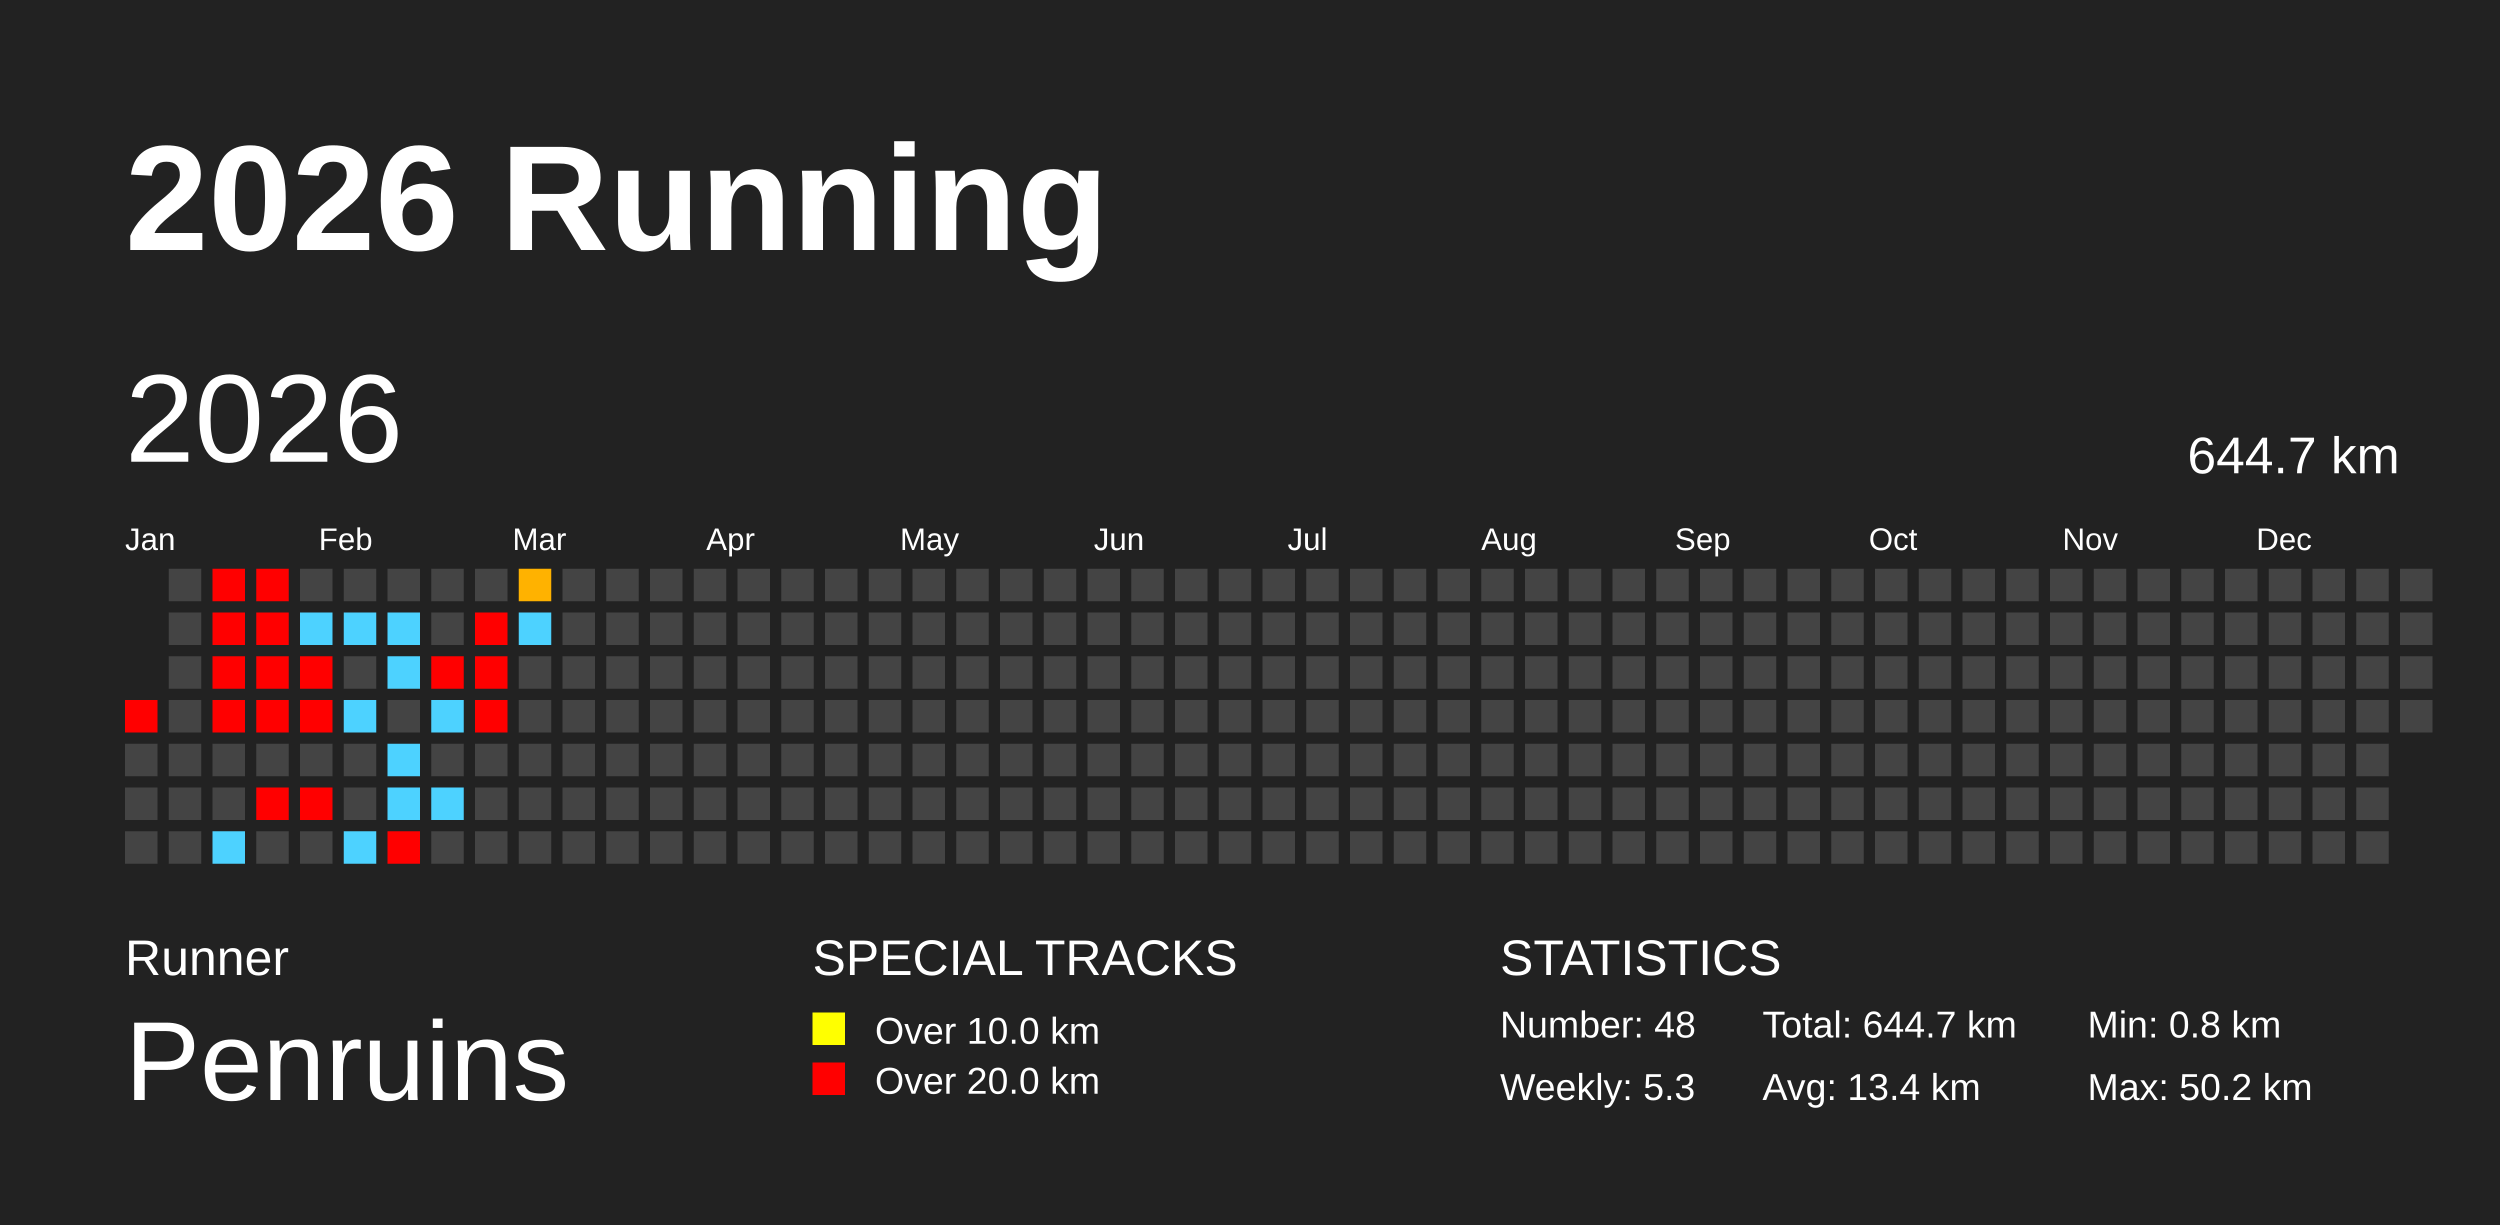
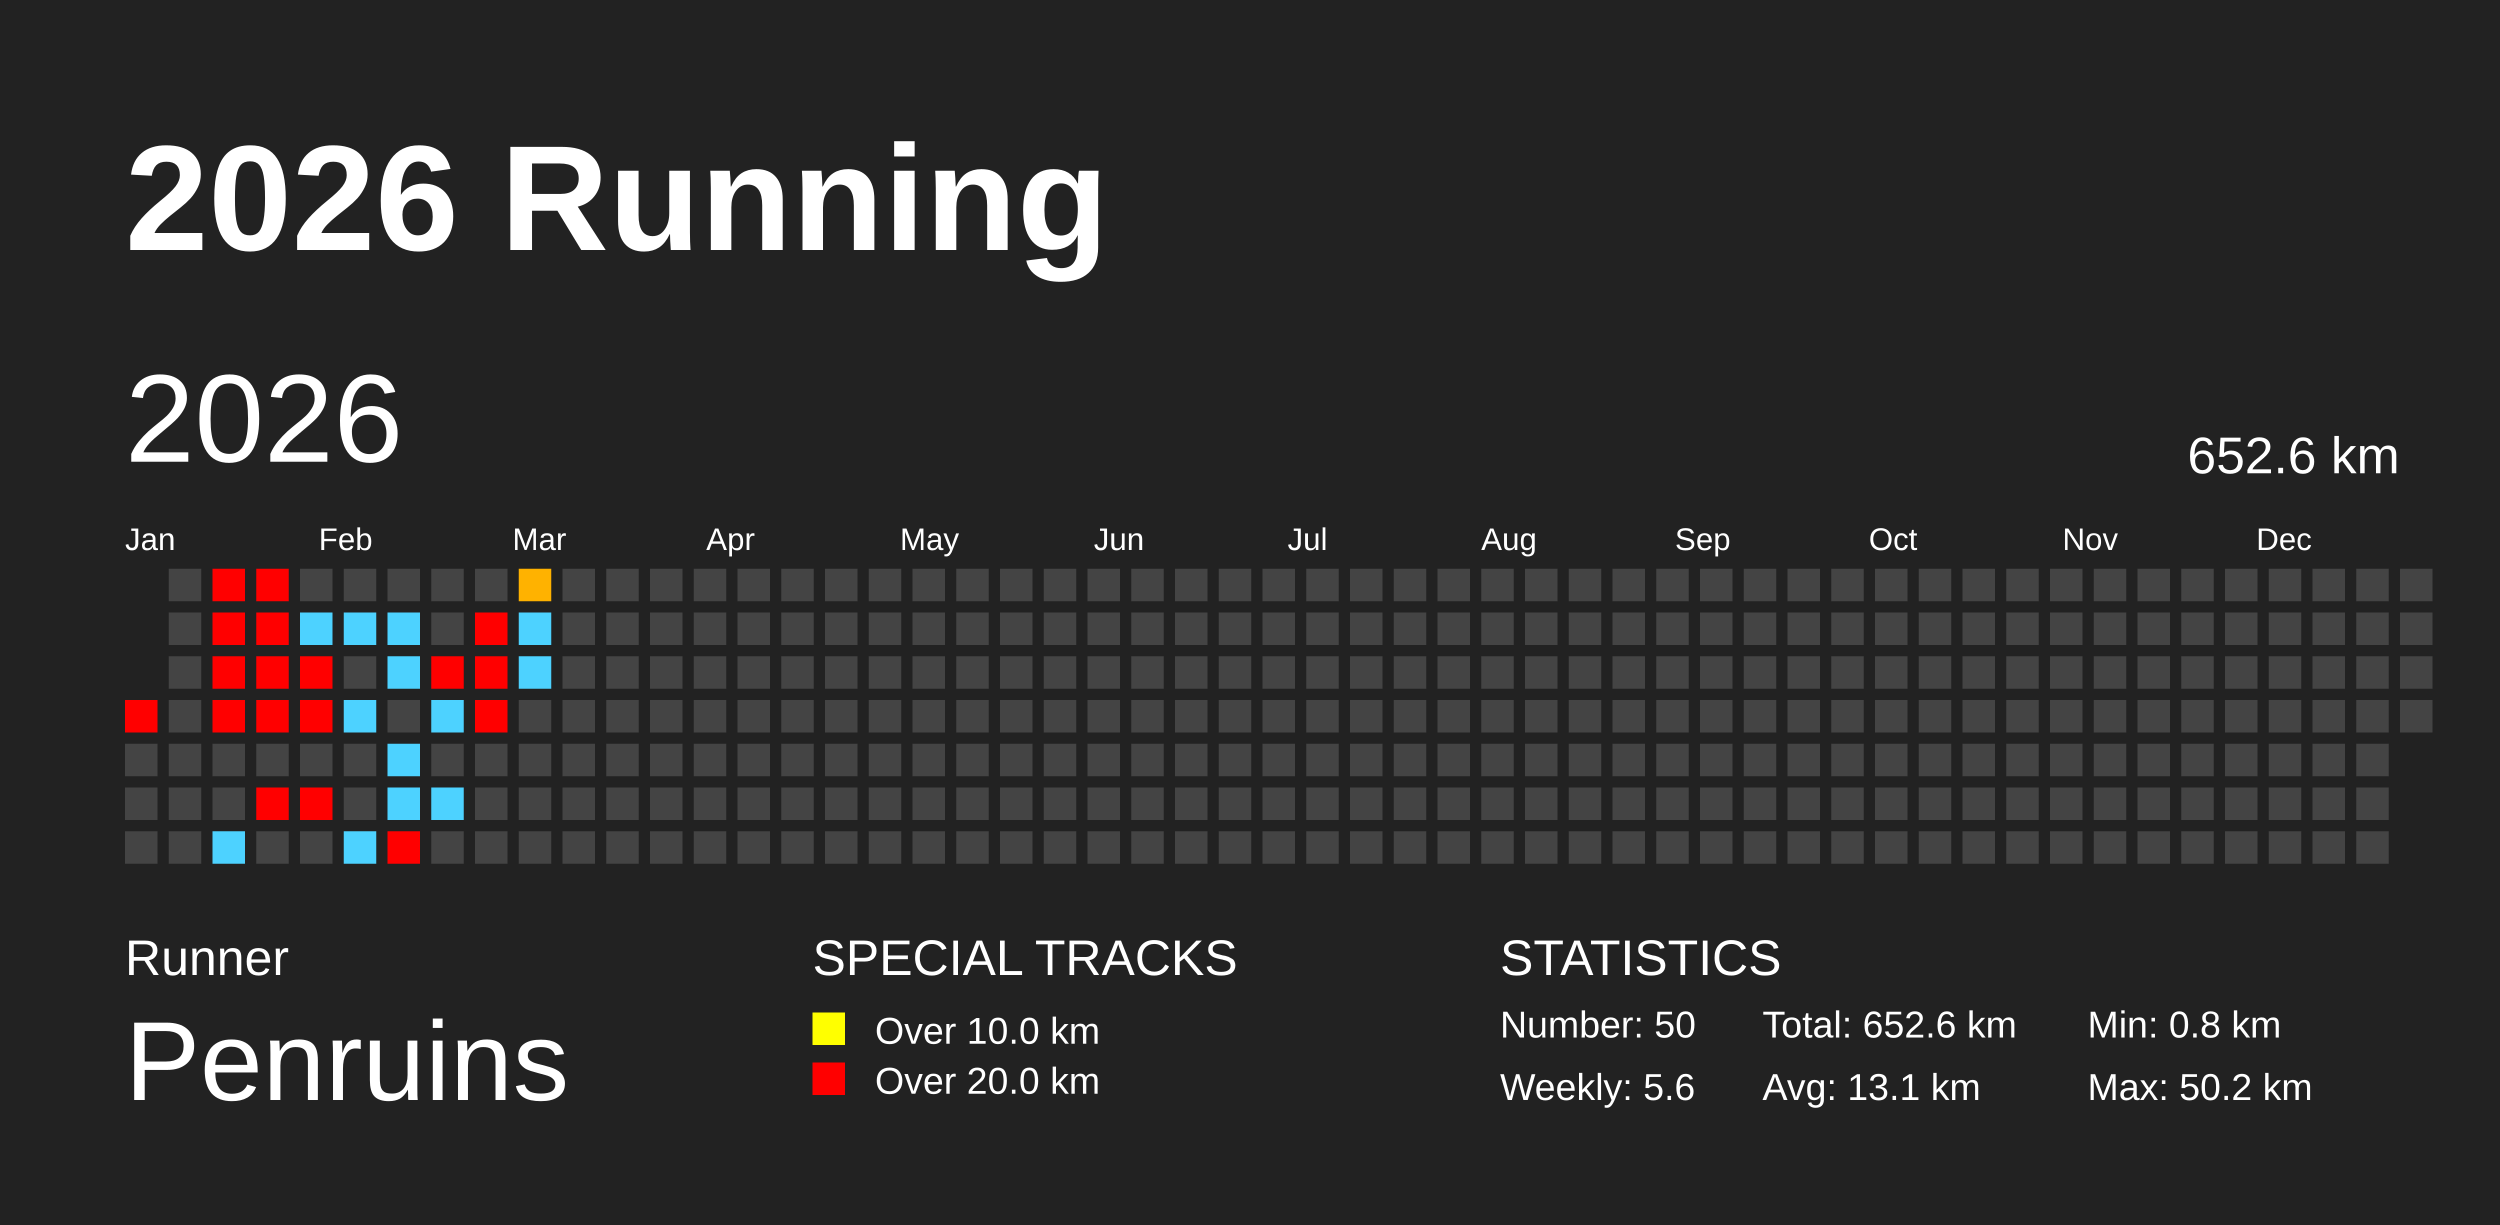
<svg xmlns="http://www.w3.org/2000/svg" baseProfile="full" height="98mm" version="1.1" viewBox="0,0,200,98" width="200mm">
  <defs />
  <rect fill="#222222" height="98" width="200" x="0" y="0" />
  <text fill="#FFFFFF" style="font-size:12px; font-family:Arial; font-weight:bold;" x="10" y="20">2026 Running</text>
  <text fill="#FFFFFF" style="font-size:4px; font-family:Arial" x="10" y="78">Runner</text>
  <text fill="#FFFFFF" style="font-size:9px; font-family:Arial" x="10" y="88">Penruins</text>
  <text fill="#FFFFFF" style="font-size:4px; font-family:Arial" x="65" y="78">SPECIAL TRACKS</text>
  <rect fill="yellow" height="2.6" width="2.6" x="65" y="81" />
  <text fill="#FFFFFF" style="font-size:3px; font-family:Arial" x="70" y="83.5">Over 10.0 km</text>
  <rect fill="red" height="2.6" width="2.6" x="65" y="85" />
  <text fill="#FFFFFF" style="font-size:3px; font-family:Arial" x="70" y="87.5">Over 20.0 km</text>
  <text fill="#FFFFFF" style="font-size:4px; font-family:Arial" x="120" y="78">STATISTICS</text>
-   <text fill="#FFFFFF" style="font-size:3px; font-family:Arial" x="120" y="83">Number: 48</text>
-   <text fill="#FFFFFF" style="font-size:3px; font-family:Arial" x="120" y="88">Weekly: 5.3</text>
-   <text fill="#FFFFFF" style="font-size:3px; font-family:Arial" x="141" y="83">Total: 644.7 km</text>
-   <text fill="#FFFFFF" style="font-size:3px; font-family:Arial" x="141" y="88">Avg: 13.4 km</text>
+   <text fill="#FFFFFF" style="font-size:3px; font-family:Arial" x="120" y="83">Number: 50</text>
+   <text fill="#FFFFFF" style="font-size:3px; font-family:Arial" x="120" y="88">Weekly: 5.6</text>
+   <text fill="#FFFFFF" style="font-size:3px; font-family:Arial" x="141" y="83">Total: 652.6 km</text>
+   <text fill="#FFFFFF" style="font-size:3px; font-family:Arial" x="141" y="88">Avg: 13.1 km</text>
  <text fill="#FFFFFF" style="font-size:3px; font-family:Arial" x="167" y="83">Min: 0.8 km</text>
  <text fill="#FFFFFF" style="font-size:3px; font-family:Arial" x="167" y="88">Max: 50.2 km</text>
  <text dominant-baseline="hanging" fill="#FFFFFF" style="font-size:10.0px; font-family:Arial;" x="10" y="30">2026</text>
-   <text dominant-baseline="hanging" fill="#FFFFFF" style="font-size:4.125px; font-family:Arial;" x="175" y="35">644.7 km</text>
+   <text dominant-baseline="hanging" fill="#FFFFFF" style="font-size:4.125px; font-family:Arial;" x="175" y="35">652.6 km</text>
  <text fill="#FFFFFF" style="font-size:2.5px; font-family:Arial" x="10.0" y="44">Jan</text>
  <text fill="#FFFFFF" style="font-size:2.5px; font-family:Arial" x="25.5" y="44">Feb</text>
  <text fill="#FFFFFF" style="font-size:2.5px; font-family:Arial" x="41.0" y="44">Mar</text>
  <text fill="#FFFFFF" style="font-size:2.5px; font-family:Arial" x="56.5" y="44">Apr</text>
  <text fill="#FFFFFF" style="font-size:2.5px; font-family:Arial" x="72.0" y="44">May</text>
  <text fill="#FFFFFF" style="font-size:2.5px; font-family:Arial" x="87.5" y="44">Jun</text>
  <text fill="#FFFFFF" style="font-size:2.5px; font-family:Arial" x="103.0" y="44">Jul</text>
  <text fill="#FFFFFF" style="font-size:2.5px; font-family:Arial" x="118.5" y="44">Aug</text>
  <text fill="#FFFFFF" style="font-size:2.5px; font-family:Arial" x="134.0" y="44">Sep</text>
  <text fill="#FFFFFF" style="font-size:2.5px; font-family:Arial" x="149.5" y="44">Oct</text>
  <text fill="#FFFFFF" style="font-size:2.5px; font-family:Arial" x="165.0" y="44">Nov</text>
  <text fill="#FFFFFF" style="font-size:2.5px; font-family:Arial" x="180.5" y="44">Dec</text>
  <rect fill="red" height="2.6" width="2.6" x="10.0" y="56.0" />
  <rect fill="#444444" height="2.6" width="2.6" x="10.0" y="59.5" />
  <rect fill="#444444" height="2.6" width="2.6" x="10.0" y="63.0" />
  <rect fill="#444444" height="2.6" width="2.6" x="10.0" y="66.5" />
  <rect fill="#444444" height="2.6" width="2.6" x="13.5" y="45.5" />
  <rect fill="#444444" height="2.6" width="2.6" x="13.5" y="49.0" />
  <rect fill="#444444" height="2.6" width="2.6" x="13.5" y="52.5" />
  <rect fill="#444444" height="2.6" width="2.6" x="13.5" y="56.0" />
  <rect fill="#444444" height="2.6" width="2.6" x="13.5" y="59.5" />
  <rect fill="#444444" height="2.6" width="2.6" x="13.5" y="63.0" />
  <rect fill="#444444" height="2.6" width="2.6" x="13.5" y="66.5" />
  <rect fill="red" height="2.6" width="2.6" x="17.0" y="45.5" />
  <rect fill="red" height="2.6" width="2.6" x="17.0" y="49.0" />
  <rect fill="red" height="2.6" width="2.6" x="17.0" y="52.5" />
  <rect fill="red" height="2.6" width="2.6" x="17.0" y="56.0" />
  <rect fill="#444444" height="2.6" width="2.6" x="17.0" y="59.5" />
  <rect fill="#444444" height="2.6" width="2.6" x="17.0" y="63.0" />
  <rect fill="#4dd2ff" height="2.6" width="2.6" x="17.0" y="66.5" />
  <rect fill="red" height="2.6" width="2.6" x="20.5" y="45.5" />
  <rect fill="red" height="2.6" width="2.6" x="20.5" y="49.0" />
  <rect fill="red" height="2.6" width="2.6" x="20.5" y="52.5" />
  <rect fill="red" height="2.6" width="2.6" x="20.5" y="56.0" />
  <rect fill="#444444" height="2.6" width="2.6" x="20.5" y="59.5" />
  <rect fill="red" height="2.6" width="2.6" x="20.5" y="63.0" />
  <rect fill="#444444" height="2.6" width="2.6" x="20.5" y="66.5" />
  <rect fill="#444444" height="2.6" width="2.6" x="24.0" y="45.5" />
  <rect fill="#4dd2ff" height="2.6" width="2.6" x="24.0" y="49.0" />
  <rect fill="red" height="2.6" width="2.6" x="24.0" y="52.5" />
  <rect fill="red" height="2.6" width="2.6" x="24.0" y="56.0" />
  <rect fill="#444444" height="2.6" width="2.6" x="24.0" y="59.5" />
  <rect fill="red" height="2.6" width="2.6" x="24.0" y="63.0" />
  <rect fill="#444444" height="2.6" width="2.6" x="24.0" y="66.5" />
  <rect fill="#444444" height="2.6" width="2.6" x="27.5" y="45.5" />
  <rect fill="#4dd2ff" height="2.6" width="2.6" x="27.5" y="49.0" />
  <rect fill="#444444" height="2.6" width="2.6" x="27.5" y="52.5" />
  <rect fill="#4dd2ff" height="2.6" width="2.6" x="27.5" y="56.0" />
  <rect fill="#444444" height="2.6" width="2.6" x="27.5" y="59.5" />
  <rect fill="#444444" height="2.6" width="2.6" x="27.5" y="63.0" />
  <rect fill="#4dd2ff" height="2.6" width="2.6" x="27.5" y="66.5" />
  <rect fill="#444444" height="2.6" width="2.6" x="31.0" y="45.5" />
  <rect fill="#4dd2ff" height="2.6" width="2.6" x="31.0" y="49.0" />
  <rect fill="#4dd2ff" height="2.6" width="2.6" x="31.0" y="52.5" />
  <rect fill="#444444" height="2.6" width="2.6" x="31.0" y="56.0" />
  <rect fill="#4dd2ff" height="2.6" width="2.6" x="31.0" y="59.5" />
  <rect fill="#4dd2ff" height="2.6" width="2.6" x="31.0" y="63.0" />
  <rect fill="red" height="2.6" width="2.6" x="31.0" y="66.5" />
  <rect fill="#444444" height="2.6" width="2.6" x="34.5" y="45.5" />
  <rect fill="#444444" height="2.6" width="2.6" x="34.5" y="49.0" />
  <rect fill="red" height="2.6" width="2.6" x="34.5" y="52.5" />
  <rect fill="#4dd2ff" height="2.6" width="2.6" x="34.5" y="56.0" />
  <rect fill="#444444" height="2.6" width="2.6" x="34.5" y="59.5" />
  <rect fill="#4dd2ff" height="2.6" width="2.6" x="34.5" y="63.0" />
  <rect fill="#444444" height="2.6" width="2.6" x="34.5" y="66.5" />
  <rect fill="#444444" height="2.6" width="2.6" x="38.0" y="45.5" />
  <rect fill="red" height="2.6" width="2.6" x="38.0" y="49.0" />
  <rect fill="red" height="2.6" width="2.6" x="38.0" y="52.5" />
  <rect fill="red" height="2.6" width="2.6" x="38.0" y="56.0" />
  <rect fill="#444444" height="2.6" width="2.6" x="38.0" y="59.5" />
  <rect fill="#444444" height="2.6" width="2.6" x="38.0" y="63.0" />
  <rect fill="#444444" height="2.6" width="2.6" x="38.0" y="66.5" />
  <rect fill="#ffb200" height="2.6" width="2.6" x="41.5" y="45.5" />
  <rect fill="#4dd2ff" height="2.6" width="2.6" x="41.5" y="49.0" />
-   <rect fill="#444444" height="2.6" width="2.6" x="41.5" y="52.5" />
+   <rect fill="#4dd2ff" height="2.6" width="2.6" x="41.5" y="52.5" />
  <rect fill="#444444" height="2.6" width="2.6" x="41.5" y="56.0" />
  <rect fill="#444444" height="2.6" width="2.6" x="41.5" y="59.5" />
  <rect fill="#444444" height="2.6" width="2.6" x="41.5" y="63.0" />
  <rect fill="#444444" height="2.6" width="2.6" x="41.5" y="66.5" />
  <rect fill="#444444" height="2.6" width="2.6" x="45.0" y="45.5" />
  <rect fill="#444444" height="2.6" width="2.6" x="45.0" y="49.0" />
  <rect fill="#444444" height="2.6" width="2.6" x="45.0" y="52.5" />
  <rect fill="#444444" height="2.6" width="2.6" x="45.0" y="56.0" />
  <rect fill="#444444" height="2.6" width="2.6" x="45.0" y="59.5" />
  <rect fill="#444444" height="2.6" width="2.6" x="45.0" y="63.0" />
  <rect fill="#444444" height="2.6" width="2.6" x="45.0" y="66.5" />
  <rect fill="#444444" height="2.6" width="2.6" x="48.5" y="45.5" />
  <rect fill="#444444" height="2.6" width="2.6" x="48.5" y="49.0" />
  <rect fill="#444444" height="2.6" width="2.6" x="48.5" y="52.5" />
  <rect fill="#444444" height="2.6" width="2.6" x="48.5" y="56.0" />
  <rect fill="#444444" height="2.6" width="2.6" x="48.5" y="59.5" />
  <rect fill="#444444" height="2.6" width="2.6" x="48.5" y="63.0" />
  <rect fill="#444444" height="2.6" width="2.6" x="48.5" y="66.5" />
  <rect fill="#444444" height="2.6" width="2.6" x="52.0" y="45.5" />
  <rect fill="#444444" height="2.6" width="2.6" x="52.0" y="49.0" />
  <rect fill="#444444" height="2.6" width="2.6" x="52.0" y="52.5" />
  <rect fill="#444444" height="2.6" width="2.6" x="52.0" y="56.0" />
  <rect fill="#444444" height="2.6" width="2.6" x="52.0" y="59.5" />
  <rect fill="#444444" height="2.6" width="2.6" x="52.0" y="63.0" />
  <rect fill="#444444" height="2.6" width="2.6" x="52.0" y="66.5" />
  <rect fill="#444444" height="2.6" width="2.6" x="55.5" y="45.5" />
  <rect fill="#444444" height="2.6" width="2.6" x="55.5" y="49.0" />
  <rect fill="#444444" height="2.6" width="2.6" x="55.5" y="52.5" />
  <rect fill="#444444" height="2.6" width="2.6" x="55.5" y="56.0" />
  <rect fill="#444444" height="2.6" width="2.6" x="55.5" y="59.5" />
  <rect fill="#444444" height="2.6" width="2.6" x="55.5" y="63.0" />
  <rect fill="#444444" height="2.6" width="2.6" x="55.5" y="66.5" />
  <rect fill="#444444" height="2.6" width="2.6" x="59.0" y="45.5" />
  <rect fill="#444444" height="2.6" width="2.6" x="59.0" y="49.0" />
  <rect fill="#444444" height="2.6" width="2.6" x="59.0" y="52.5" />
  <rect fill="#444444" height="2.6" width="2.6" x="59.0" y="56.0" />
  <rect fill="#444444" height="2.6" width="2.6" x="59.0" y="59.5" />
  <rect fill="#444444" height="2.6" width="2.6" x="59.0" y="63.0" />
  <rect fill="#444444" height="2.6" width="2.6" x="59.0" y="66.5" />
  <rect fill="#444444" height="2.6" width="2.6" x="62.5" y="45.5" />
  <rect fill="#444444" height="2.6" width="2.6" x="62.5" y="49.0" />
  <rect fill="#444444" height="2.6" width="2.6" x="62.5" y="52.5" />
  <rect fill="#444444" height="2.6" width="2.6" x="62.5" y="56.0" />
  <rect fill="#444444" height="2.6" width="2.6" x="62.5" y="59.5" />
  <rect fill="#444444" height="2.6" width="2.6" x="62.5" y="63.0" />
  <rect fill="#444444" height="2.6" width="2.6" x="62.5" y="66.5" />
  <rect fill="#444444" height="2.6" width="2.6" x="66.0" y="45.5" />
  <rect fill="#444444" height="2.6" width="2.6" x="66.0" y="49.0" />
  <rect fill="#444444" height="2.6" width="2.6" x="66.0" y="52.5" />
  <rect fill="#444444" height="2.6" width="2.6" x="66.0" y="56.0" />
  <rect fill="#444444" height="2.6" width="2.6" x="66.0" y="59.5" />
  <rect fill="#444444" height="2.6" width="2.6" x="66.0" y="63.0" />
  <rect fill="#444444" height="2.6" width="2.6" x="66.0" y="66.5" />
  <rect fill="#444444" height="2.6" width="2.6" x="69.5" y="45.5" />
  <rect fill="#444444" height="2.6" width="2.6" x="69.5" y="49.0" />
  <rect fill="#444444" height="2.6" width="2.6" x="69.5" y="52.5" />
  <rect fill="#444444" height="2.6" width="2.6" x="69.5" y="56.0" />
  <rect fill="#444444" height="2.6" width="2.6" x="69.5" y="59.5" />
  <rect fill="#444444" height="2.6" width="2.6" x="69.5" y="63.0" />
  <rect fill="#444444" height="2.6" width="2.6" x="69.5" y="66.5" />
  <rect fill="#444444" height="2.6" width="2.6" x="73.0" y="45.5" />
  <rect fill="#444444" height="2.6" width="2.6" x="73.0" y="49.0" />
  <rect fill="#444444" height="2.6" width="2.6" x="73.0" y="52.5" />
  <rect fill="#444444" height="2.6" width="2.6" x="73.0" y="56.0" />
  <rect fill="#444444" height="2.6" width="2.6" x="73.0" y="59.5" />
  <rect fill="#444444" height="2.6" width="2.6" x="73.0" y="63.0" />
  <rect fill="#444444" height="2.6" width="2.6" x="73.0" y="66.5" />
  <rect fill="#444444" height="2.6" width="2.6" x="76.5" y="45.5" />
  <rect fill="#444444" height="2.6" width="2.6" x="76.5" y="49.0" />
  <rect fill="#444444" height="2.6" width="2.6" x="76.5" y="52.5" />
  <rect fill="#444444" height="2.6" width="2.6" x="76.5" y="56.0" />
  <rect fill="#444444" height="2.6" width="2.6" x="76.5" y="59.5" />
  <rect fill="#444444" height="2.6" width="2.6" x="76.5" y="63.0" />
  <rect fill="#444444" height="2.6" width="2.6" x="76.5" y="66.5" />
  <rect fill="#444444" height="2.6" width="2.6" x="80.0" y="45.5" />
  <rect fill="#444444" height="2.6" width="2.6" x="80.0" y="49.0" />
  <rect fill="#444444" height="2.6" width="2.6" x="80.0" y="52.5" />
  <rect fill="#444444" height="2.6" width="2.6" x="80.0" y="56.0" />
  <rect fill="#444444" height="2.6" width="2.6" x="80.0" y="59.5" />
  <rect fill="#444444" height="2.6" width="2.6" x="80.0" y="63.0" />
  <rect fill="#444444" height="2.6" width="2.6" x="80.0" y="66.5" />
  <rect fill="#444444" height="2.6" width="2.6" x="83.5" y="45.5" />
  <rect fill="#444444" height="2.6" width="2.6" x="83.5" y="49.0" />
  <rect fill="#444444" height="2.6" width="2.6" x="83.5" y="52.5" />
  <rect fill="#444444" height="2.6" width="2.6" x="83.5" y="56.0" />
  <rect fill="#444444" height="2.6" width="2.6" x="83.5" y="59.5" />
  <rect fill="#444444" height="2.6" width="2.6" x="83.5" y="63.0" />
  <rect fill="#444444" height="2.6" width="2.6" x="83.5" y="66.5" />
  <rect fill="#444444" height="2.6" width="2.6" x="87.0" y="45.5" />
  <rect fill="#444444" height="2.6" width="2.6" x="87.0" y="49.0" />
  <rect fill="#444444" height="2.6" width="2.6" x="87.0" y="52.5" />
  <rect fill="#444444" height="2.6" width="2.6" x="87.0" y="56.0" />
  <rect fill="#444444" height="2.6" width="2.6" x="87.0" y="59.5" />
  <rect fill="#444444" height="2.6" width="2.6" x="87.0" y="63.0" />
  <rect fill="#444444" height="2.6" width="2.6" x="87.0" y="66.5" />
  <rect fill="#444444" height="2.6" width="2.6" x="90.5" y="45.5" />
  <rect fill="#444444" height="2.6" width="2.6" x="90.5" y="49.0" />
  <rect fill="#444444" height="2.6" width="2.6" x="90.5" y="52.5" />
  <rect fill="#444444" height="2.6" width="2.6" x="90.5" y="56.0" />
  <rect fill="#444444" height="2.6" width="2.6" x="90.5" y="59.5" />
  <rect fill="#444444" height="2.6" width="2.6" x="90.5" y="63.0" />
  <rect fill="#444444" height="2.6" width="2.6" x="90.5" y="66.5" />
  <rect fill="#444444" height="2.6" width="2.6" x="94.0" y="45.5" />
  <rect fill="#444444" height="2.6" width="2.6" x="94.0" y="49.0" />
  <rect fill="#444444" height="2.6" width="2.6" x="94.0" y="52.5" />
  <rect fill="#444444" height="2.6" width="2.6" x="94.0" y="56.0" />
  <rect fill="#444444" height="2.6" width="2.6" x="94.0" y="59.5" />
  <rect fill="#444444" height="2.6" width="2.6" x="94.0" y="63.0" />
  <rect fill="#444444" height="2.6" width="2.6" x="94.0" y="66.5" />
  <rect fill="#444444" height="2.6" width="2.6" x="97.5" y="45.5" />
  <rect fill="#444444" height="2.6" width="2.6" x="97.5" y="49.0" />
  <rect fill="#444444" height="2.6" width="2.6" x="97.5" y="52.5" />
  <rect fill="#444444" height="2.6" width="2.6" x="97.5" y="56.0" />
  <rect fill="#444444" height="2.6" width="2.6" x="97.5" y="59.5" />
  <rect fill="#444444" height="2.6" width="2.6" x="97.5" y="63.0" />
  <rect fill="#444444" height="2.6" width="2.6" x="97.5" y="66.5" />
  <rect fill="#444444" height="2.6" width="2.6" x="101.0" y="45.5" />
  <rect fill="#444444" height="2.6" width="2.6" x="101.0" y="49.0" />
  <rect fill="#444444" height="2.6" width="2.6" x="101.0" y="52.5" />
  <rect fill="#444444" height="2.6" width="2.6" x="101.0" y="56.0" />
  <rect fill="#444444" height="2.6" width="2.6" x="101.0" y="59.5" />
  <rect fill="#444444" height="2.6" width="2.6" x="101.0" y="63.0" />
  <rect fill="#444444" height="2.6" width="2.6" x="101.0" y="66.5" />
  <rect fill="#444444" height="2.6" width="2.6" x="104.5" y="45.5" />
  <rect fill="#444444" height="2.6" width="2.6" x="104.5" y="49.0" />
  <rect fill="#444444" height="2.6" width="2.6" x="104.5" y="52.5" />
  <rect fill="#444444" height="2.6" width="2.6" x="104.5" y="56.0" />
  <rect fill="#444444" height="2.6" width="2.6" x="104.5" y="59.5" />
  <rect fill="#444444" height="2.6" width="2.6" x="104.5" y="63.0" />
  <rect fill="#444444" height="2.6" width="2.6" x="104.5" y="66.5" />
  <rect fill="#444444" height="2.6" width="2.6" x="108.0" y="45.5" />
  <rect fill="#444444" height="2.6" width="2.6" x="108.0" y="49.0" />
  <rect fill="#444444" height="2.6" width="2.6" x="108.0" y="52.5" />
  <rect fill="#444444" height="2.6" width="2.6" x="108.0" y="56.0" />
  <rect fill="#444444" height="2.6" width="2.6" x="108.0" y="59.5" />
  <rect fill="#444444" height="2.6" width="2.6" x="108.0" y="63.0" />
  <rect fill="#444444" height="2.6" width="2.6" x="108.0" y="66.5" />
  <rect fill="#444444" height="2.6" width="2.6" x="111.5" y="45.5" />
  <rect fill="#444444" height="2.6" width="2.6" x="111.5" y="49.0" />
  <rect fill="#444444" height="2.6" width="2.6" x="111.5" y="52.5" />
  <rect fill="#444444" height="2.6" width="2.6" x="111.5" y="56.0" />
  <rect fill="#444444" height="2.6" width="2.6" x="111.5" y="59.5" />
  <rect fill="#444444" height="2.6" width="2.6" x="111.5" y="63.0" />
  <rect fill="#444444" height="2.6" width="2.6" x="111.5" y="66.5" />
  <rect fill="#444444" height="2.6" width="2.6" x="115.0" y="45.5" />
  <rect fill="#444444" height="2.6" width="2.6" x="115.0" y="49.0" />
  <rect fill="#444444" height="2.6" width="2.6" x="115.0" y="52.5" />
  <rect fill="#444444" height="2.6" width="2.6" x="115.0" y="56.0" />
  <rect fill="#444444" height="2.6" width="2.6" x="115.0" y="59.5" />
  <rect fill="#444444" height="2.6" width="2.6" x="115.0" y="63.0" />
  <rect fill="#444444" height="2.6" width="2.6" x="115.0" y="66.5" />
  <rect fill="#444444" height="2.6" width="2.6" x="118.5" y="45.5" />
  <rect fill="#444444" height="2.6" width="2.6" x="118.5" y="49.0" />
  <rect fill="#444444" height="2.6" width="2.6" x="118.5" y="52.5" />
  <rect fill="#444444" height="2.6" width="2.6" x="118.5" y="56.0" />
  <rect fill="#444444" height="2.6" width="2.6" x="118.5" y="59.5" />
  <rect fill="#444444" height="2.6" width="2.6" x="118.5" y="63.0" />
  <rect fill="#444444" height="2.6" width="2.6" x="118.5" y="66.5" />
  <rect fill="#444444" height="2.6" width="2.6" x="122.0" y="45.5" />
  <rect fill="#444444" height="2.6" width="2.6" x="122.0" y="49.0" />
  <rect fill="#444444" height="2.6" width="2.6" x="122.0" y="52.5" />
  <rect fill="#444444" height="2.6" width="2.6" x="122.0" y="56.0" />
  <rect fill="#444444" height="2.6" width="2.6" x="122.0" y="59.5" />
  <rect fill="#444444" height="2.6" width="2.6" x="122.0" y="63.0" />
  <rect fill="#444444" height="2.6" width="2.6" x="122.0" y="66.5" />
  <rect fill="#444444" height="2.6" width="2.6" x="125.5" y="45.5" />
  <rect fill="#444444" height="2.6" width="2.6" x="125.5" y="49.0" />
  <rect fill="#444444" height="2.6" width="2.6" x="125.5" y="52.5" />
  <rect fill="#444444" height="2.6" width="2.6" x="125.5" y="56.0" />
  <rect fill="#444444" height="2.6" width="2.6" x="125.5" y="59.5" />
  <rect fill="#444444" height="2.6" width="2.6" x="125.5" y="63.0" />
  <rect fill="#444444" height="2.6" width="2.6" x="125.5" y="66.5" />
  <rect fill="#444444" height="2.6" width="2.6" x="129.0" y="45.5" />
  <rect fill="#444444" height="2.6" width="2.6" x="129.0" y="49.0" />
  <rect fill="#444444" height="2.6" width="2.6" x="129.0" y="52.5" />
  <rect fill="#444444" height="2.6" width="2.6" x="129.0" y="56.0" />
  <rect fill="#444444" height="2.6" width="2.6" x="129.0" y="59.5" />
  <rect fill="#444444" height="2.6" width="2.6" x="129.0" y="63.0" />
  <rect fill="#444444" height="2.6" width="2.6" x="129.0" y="66.5" />
  <rect fill="#444444" height="2.6" width="2.6" x="132.5" y="45.5" />
  <rect fill="#444444" height="2.6" width="2.6" x="132.5" y="49.0" />
  <rect fill="#444444" height="2.6" width="2.6" x="132.5" y="52.5" />
  <rect fill="#444444" height="2.6" width="2.6" x="132.5" y="56.0" />
  <rect fill="#444444" height="2.6" width="2.6" x="132.5" y="59.5" />
  <rect fill="#444444" height="2.6" width="2.6" x="132.5" y="63.0" />
  <rect fill="#444444" height="2.6" width="2.6" x="132.5" y="66.5" />
  <rect fill="#444444" height="2.6" width="2.6" x="136.0" y="45.5" />
  <rect fill="#444444" height="2.6" width="2.6" x="136.0" y="49.0" />
  <rect fill="#444444" height="2.6" width="2.6" x="136.0" y="52.5" />
  <rect fill="#444444" height="2.6" width="2.6" x="136.0" y="56.0" />
  <rect fill="#444444" height="2.6" width="2.6" x="136.0" y="59.5" />
  <rect fill="#444444" height="2.6" width="2.6" x="136.0" y="63.0" />
  <rect fill="#444444" height="2.6" width="2.6" x="136.0" y="66.5" />
  <rect fill="#444444" height="2.6" width="2.6" x="139.5" y="45.5" />
  <rect fill="#444444" height="2.6" width="2.6" x="139.5" y="49.0" />
  <rect fill="#444444" height="2.6" width="2.6" x="139.5" y="52.5" />
  <rect fill="#444444" height="2.6" width="2.6" x="139.5" y="56.0" />
  <rect fill="#444444" height="2.6" width="2.6" x="139.5" y="59.5" />
  <rect fill="#444444" height="2.6" width="2.6" x="139.5" y="63.0" />
  <rect fill="#444444" height="2.6" width="2.6" x="139.5" y="66.5" />
  <rect fill="#444444" height="2.6" width="2.6" x="143.0" y="45.5" />
  <rect fill="#444444" height="2.6" width="2.6" x="143.0" y="49.0" />
  <rect fill="#444444" height="2.6" width="2.6" x="143.0" y="52.5" />
  <rect fill="#444444" height="2.6" width="2.6" x="143.0" y="56.0" />
  <rect fill="#444444" height="2.6" width="2.6" x="143.0" y="59.5" />
  <rect fill="#444444" height="2.6" width="2.6" x="143.0" y="63.0" />
  <rect fill="#444444" height="2.6" width="2.6" x="143.0" y="66.5" />
  <rect fill="#444444" height="2.6" width="2.6" x="146.5" y="45.5" />
  <rect fill="#444444" height="2.6" width="2.6" x="146.5" y="49.0" />
  <rect fill="#444444" height="2.6" width="2.6" x="146.5" y="52.5" />
  <rect fill="#444444" height="2.6" width="2.6" x="146.5" y="56.0" />
  <rect fill="#444444" height="2.6" width="2.6" x="146.5" y="59.5" />
  <rect fill="#444444" height="2.6" width="2.6" x="146.5" y="63.0" />
  <rect fill="#444444" height="2.6" width="2.6" x="146.5" y="66.5" />
  <rect fill="#444444" height="2.6" width="2.6" x="150.0" y="45.5" />
  <rect fill="#444444" height="2.6" width="2.6" x="150.0" y="49.0" />
  <rect fill="#444444" height="2.6" width="2.6" x="150.0" y="52.5" />
  <rect fill="#444444" height="2.6" width="2.6" x="150.0" y="56.0" />
  <rect fill="#444444" height="2.6" width="2.6" x="150.0" y="59.5" />
  <rect fill="#444444" height="2.6" width="2.6" x="150.0" y="63.0" />
  <rect fill="#444444" height="2.6" width="2.6" x="150.0" y="66.5" />
  <rect fill="#444444" height="2.6" width="2.6" x="153.5" y="45.5" />
  <rect fill="#444444" height="2.6" width="2.6" x="153.5" y="49.0" />
  <rect fill="#444444" height="2.6" width="2.6" x="153.5" y="52.5" />
  <rect fill="#444444" height="2.6" width="2.6" x="153.5" y="56.0" />
  <rect fill="#444444" height="2.6" width="2.6" x="153.5" y="59.5" />
  <rect fill="#444444" height="2.6" width="2.6" x="153.5" y="63.0" />
  <rect fill="#444444" height="2.6" width="2.6" x="153.5" y="66.5" />
  <rect fill="#444444" height="2.6" width="2.6" x="157.0" y="45.5" />
  <rect fill="#444444" height="2.6" width="2.6" x="157.0" y="49.0" />
  <rect fill="#444444" height="2.6" width="2.6" x="157.0" y="52.5" />
  <rect fill="#444444" height="2.6" width="2.6" x="157.0" y="56.0" />
  <rect fill="#444444" height="2.6" width="2.6" x="157.0" y="59.5" />
  <rect fill="#444444" height="2.6" width="2.6" x="157.0" y="63.0" />
  <rect fill="#444444" height="2.6" width="2.6" x="157.0" y="66.5" />
  <rect fill="#444444" height="2.6" width="2.6" x="160.5" y="45.5" />
  <rect fill="#444444" height="2.6" width="2.6" x="160.5" y="49.0" />
  <rect fill="#444444" height="2.6" width="2.6" x="160.5" y="52.5" />
  <rect fill="#444444" height="2.6" width="2.6" x="160.5" y="56.0" />
  <rect fill="#444444" height="2.6" width="2.6" x="160.5" y="59.5" />
  <rect fill="#444444" height="2.6" width="2.6" x="160.5" y="63.0" />
  <rect fill="#444444" height="2.6" width="2.6" x="160.5" y="66.5" />
  <rect fill="#444444" height="2.6" width="2.6" x="164.0" y="45.5" />
  <rect fill="#444444" height="2.6" width="2.6" x="164.0" y="49.0" />
  <rect fill="#444444" height="2.6" width="2.6" x="164.0" y="52.5" />
  <rect fill="#444444" height="2.6" width="2.6" x="164.0" y="56.0" />
  <rect fill="#444444" height="2.6" width="2.6" x="164.0" y="59.5" />
  <rect fill="#444444" height="2.6" width="2.6" x="164.0" y="63.0" />
  <rect fill="#444444" height="2.6" width="2.6" x="164.0" y="66.5" />
  <rect fill="#444444" height="2.6" width="2.6" x="167.5" y="45.5" />
  <rect fill="#444444" height="2.6" width="2.6" x="167.5" y="49.0" />
  <rect fill="#444444" height="2.6" width="2.6" x="167.5" y="52.5" />
  <rect fill="#444444" height="2.6" width="2.6" x="167.5" y="56.0" />
  <rect fill="#444444" height="2.6" width="2.6" x="167.5" y="59.5" />
  <rect fill="#444444" height="2.6" width="2.6" x="167.5" y="63.0" />
  <rect fill="#444444" height="2.6" width="2.6" x="167.5" y="66.5" />
  <rect fill="#444444" height="2.6" width="2.6" x="171.0" y="45.5" />
  <rect fill="#444444" height="2.6" width="2.6" x="171.0" y="49.0" />
  <rect fill="#444444" height="2.6" width="2.6" x="171.0" y="52.5" />
  <rect fill="#444444" height="2.6" width="2.6" x="171.0" y="56.0" />
  <rect fill="#444444" height="2.6" width="2.6" x="171.0" y="59.5" />
  <rect fill="#444444" height="2.6" width="2.6" x="171.0" y="63.0" />
  <rect fill="#444444" height="2.6" width="2.6" x="171.0" y="66.5" />
  <rect fill="#444444" height="2.6" width="2.6" x="174.5" y="45.5" />
  <rect fill="#444444" height="2.6" width="2.6" x="174.5" y="49.0" />
  <rect fill="#444444" height="2.6" width="2.6" x="174.5" y="52.5" />
  <rect fill="#444444" height="2.6" width="2.6" x="174.5" y="56.0" />
  <rect fill="#444444" height="2.6" width="2.6" x="174.5" y="59.5" />
  <rect fill="#444444" height="2.6" width="2.6" x="174.5" y="63.0" />
  <rect fill="#444444" height="2.6" width="2.6" x="174.5" y="66.5" />
  <rect fill="#444444" height="2.6" width="2.6" x="178.0" y="45.5" />
  <rect fill="#444444" height="2.6" width="2.6" x="178.0" y="49.0" />
  <rect fill="#444444" height="2.6" width="2.6" x="178.0" y="52.5" />
  <rect fill="#444444" height="2.6" width="2.6" x="178.0" y="56.0" />
  <rect fill="#444444" height="2.6" width="2.6" x="178.0" y="59.5" />
  <rect fill="#444444" height="2.6" width="2.6" x="178.0" y="63.0" />
  <rect fill="#444444" height="2.6" width="2.6" x="178.0" y="66.5" />
  <rect fill="#444444" height="2.6" width="2.6" x="181.5" y="45.5" />
  <rect fill="#444444" height="2.6" width="2.6" x="181.5" y="49.0" />
  <rect fill="#444444" height="2.6" width="2.6" x="181.5" y="52.5" />
  <rect fill="#444444" height="2.6" width="2.6" x="181.5" y="56.0" />
  <rect fill="#444444" height="2.6" width="2.6" x="181.5" y="59.5" />
  <rect fill="#444444" height="2.6" width="2.6" x="181.5" y="63.0" />
  <rect fill="#444444" height="2.6" width="2.6" x="181.5" y="66.5" />
  <rect fill="#444444" height="2.6" width="2.6" x="185.0" y="45.5" />
  <rect fill="#444444" height="2.6" width="2.6" x="185.0" y="49.0" />
  <rect fill="#444444" height="2.6" width="2.6" x="185.0" y="52.5" />
  <rect fill="#444444" height="2.6" width="2.6" x="185.0" y="56.0" />
  <rect fill="#444444" height="2.6" width="2.6" x="185.0" y="59.5" />
  <rect fill="#444444" height="2.6" width="2.6" x="185.0" y="63.0" />
  <rect fill="#444444" height="2.6" width="2.6" x="185.0" y="66.5" />
  <rect fill="#444444" height="2.6" width="2.6" x="188.5" y="45.5" />
  <rect fill="#444444" height="2.6" width="2.6" x="188.5" y="49.0" />
  <rect fill="#444444" height="2.6" width="2.6" x="188.5" y="52.5" />
  <rect fill="#444444" height="2.6" width="2.6" x="188.5" y="56.0" />
  <rect fill="#444444" height="2.6" width="2.6" x="188.5" y="59.5" />
  <rect fill="#444444" height="2.6" width="2.6" x="188.5" y="63.0" />
  <rect fill="#444444" height="2.6" width="2.6" x="188.5" y="66.5" />
  <rect fill="#444444" height="2.6" width="2.6" x="192.0" y="45.5" />
  <rect fill="#444444" height="2.6" width="2.6" x="192.0" y="49.0" />
  <rect fill="#444444" height="2.6" width="2.6" x="192.0" y="52.5" />
  <rect fill="#444444" height="2.6" width="2.6" x="192.0" y="56.0" />
</svg>
